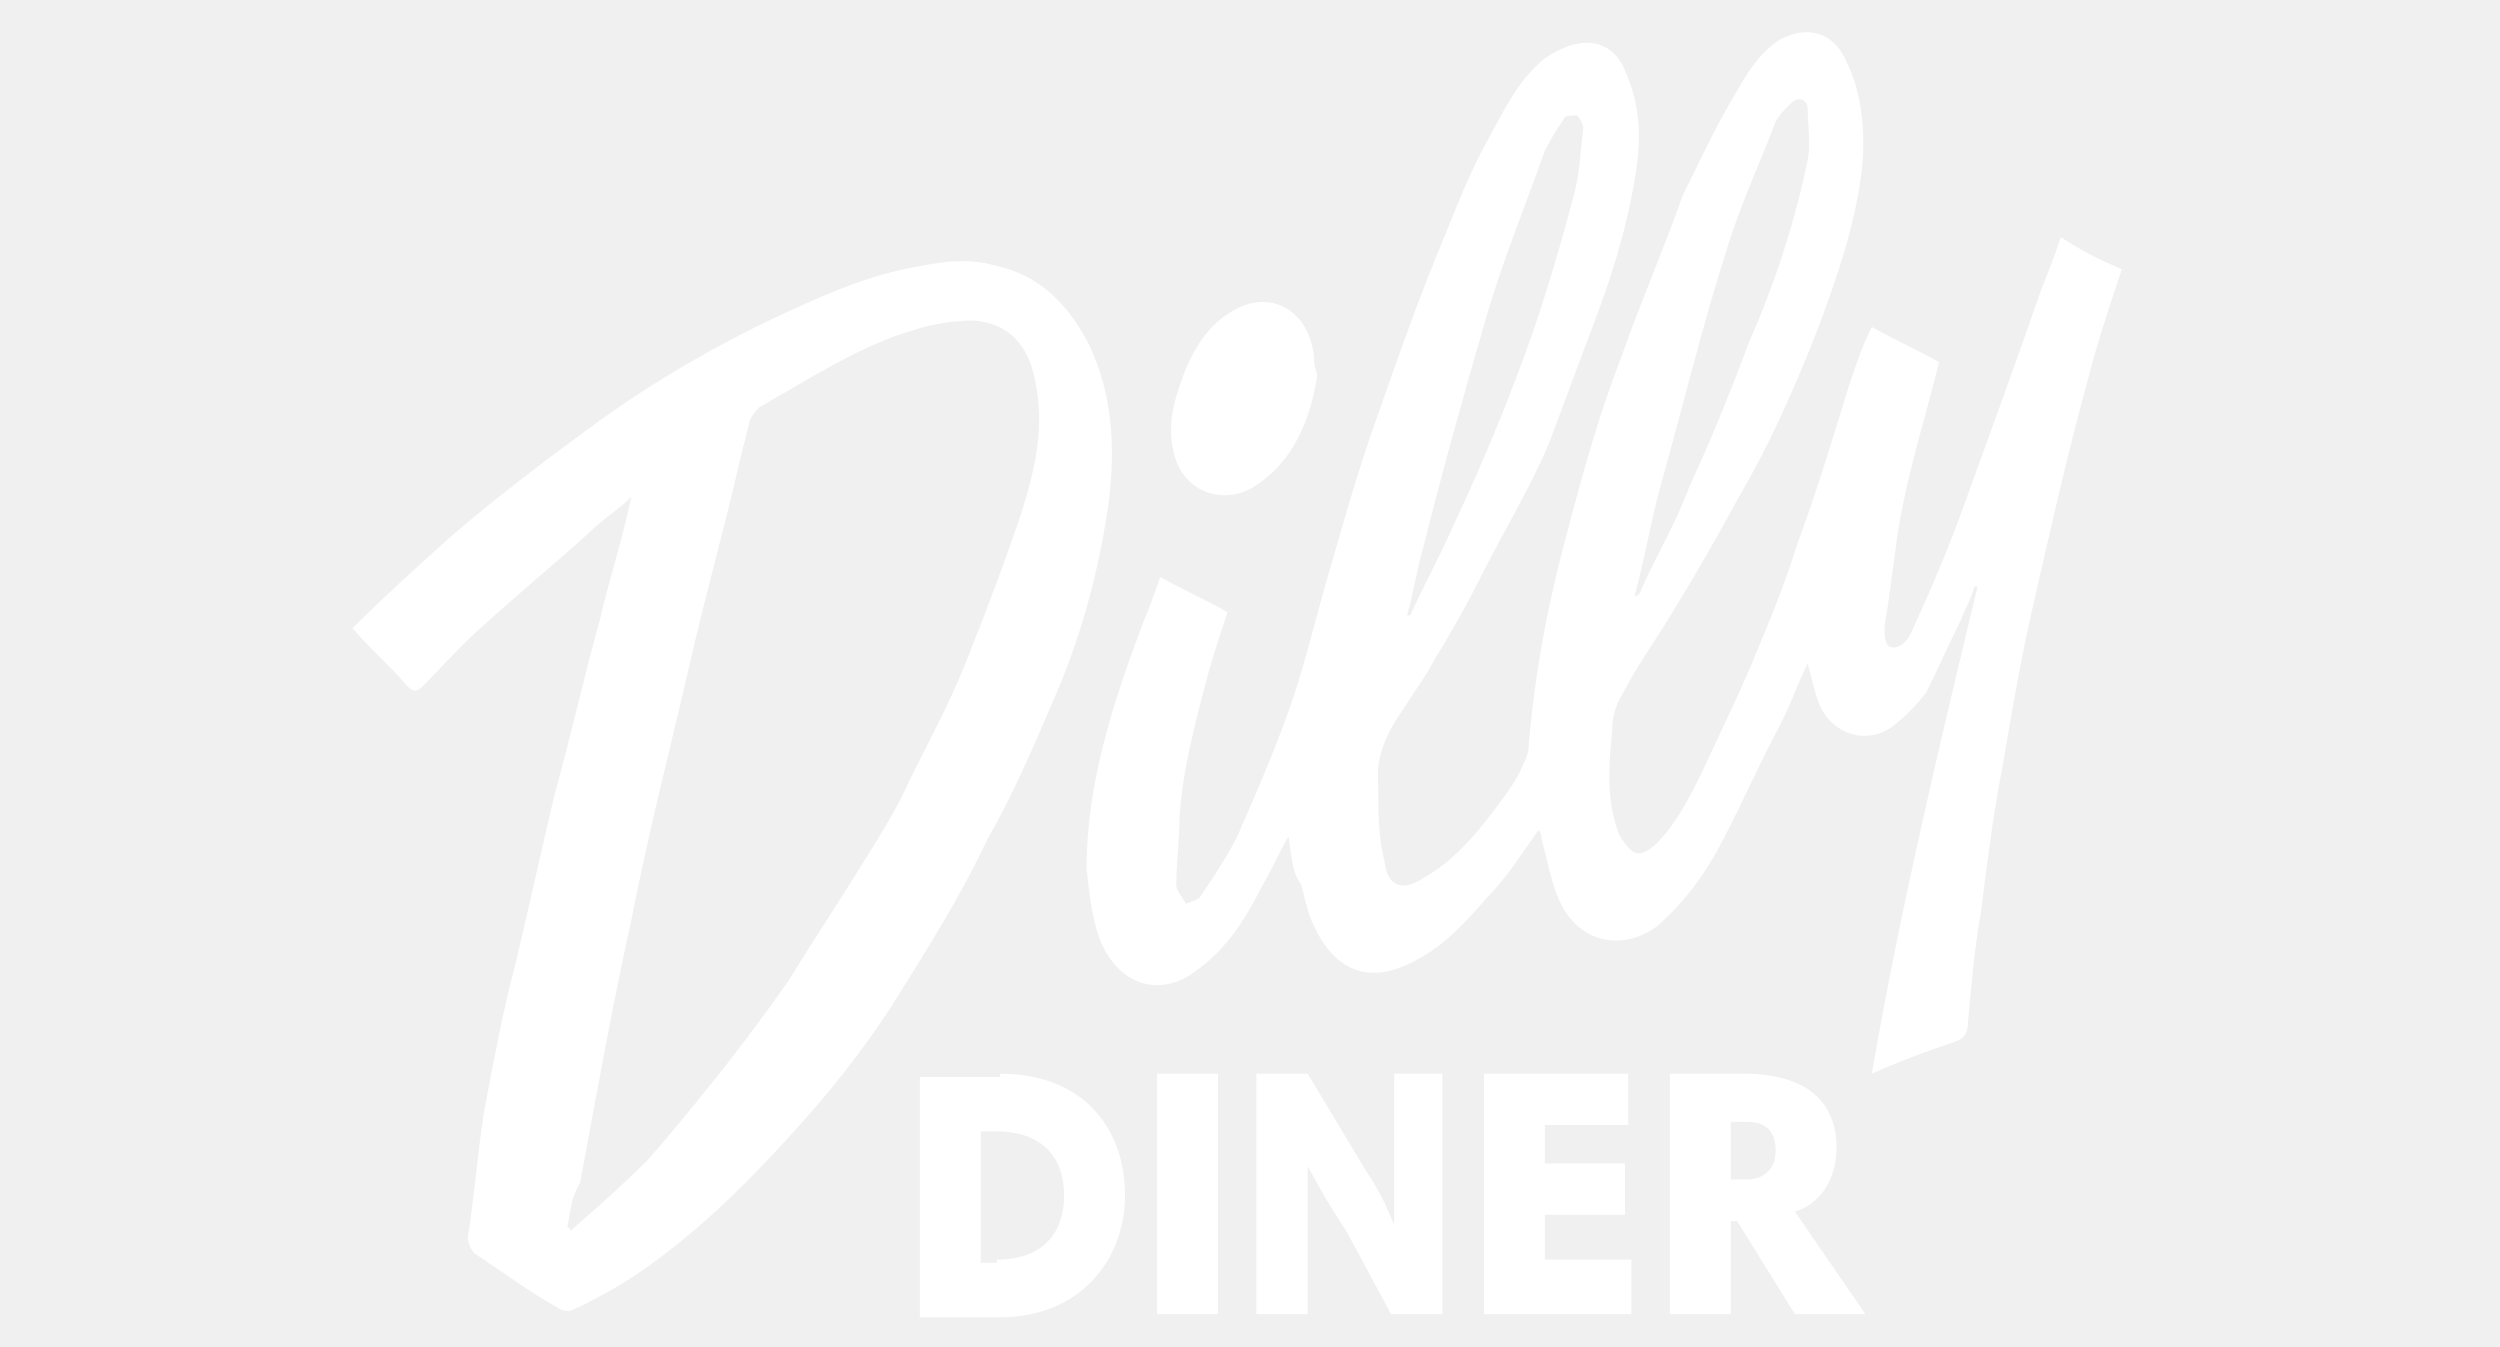
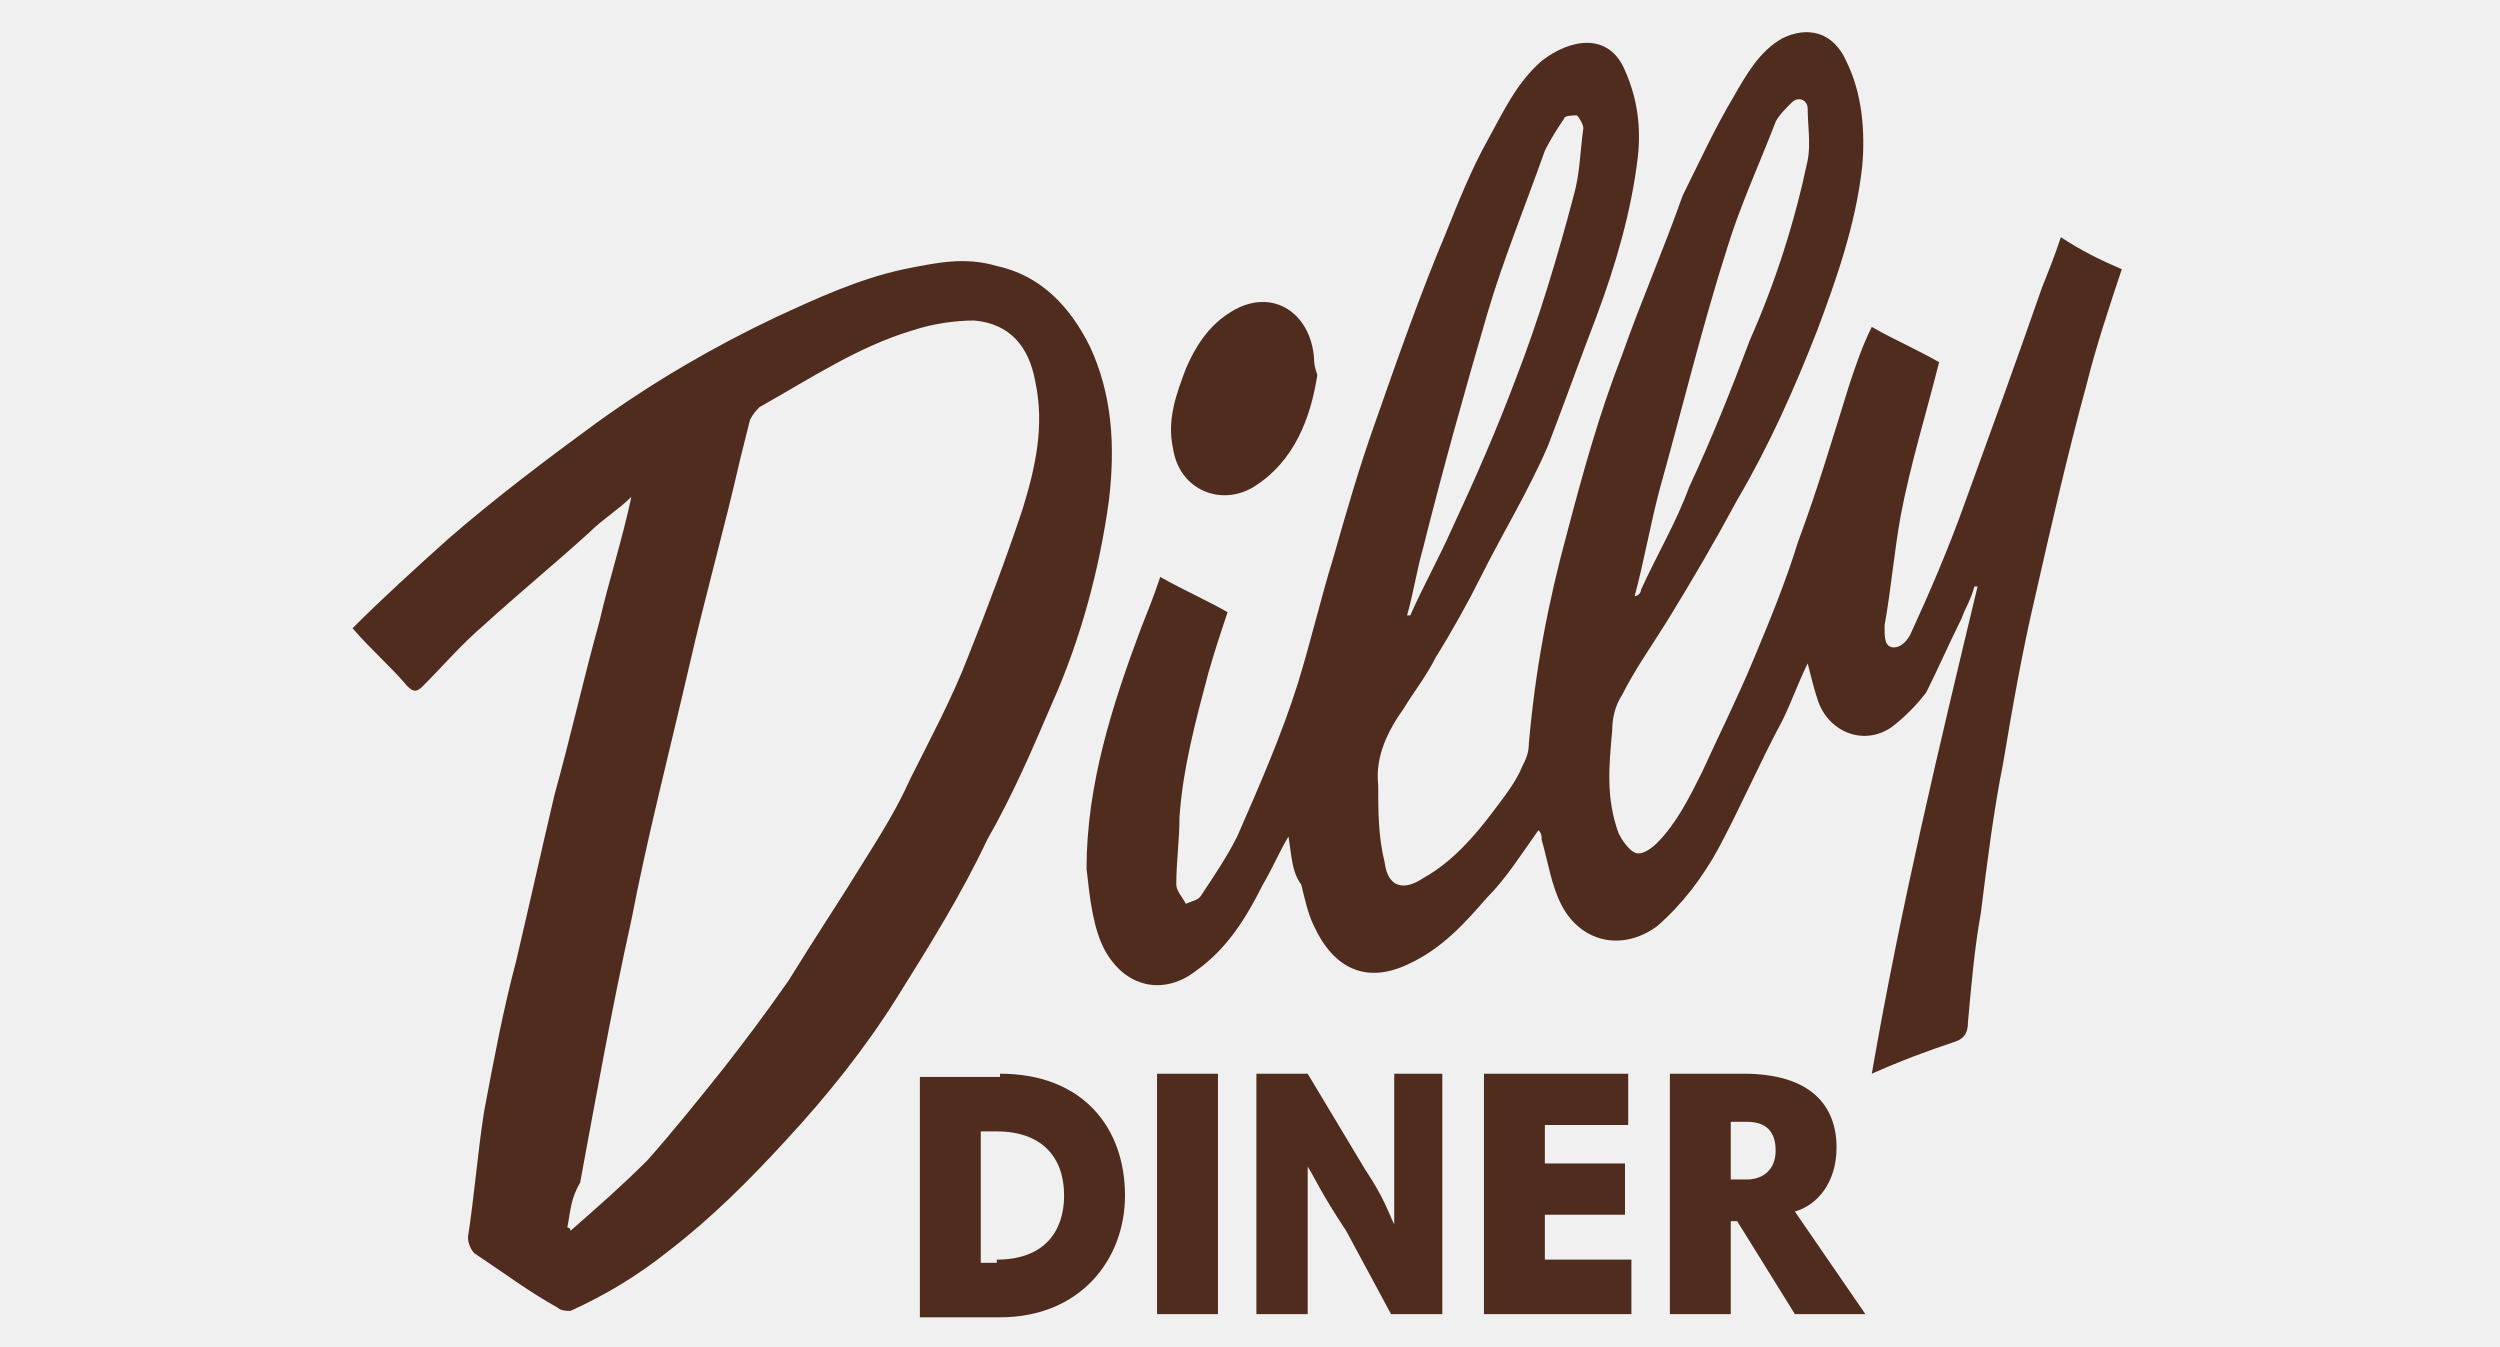
- <svg xmlns="http://www.w3.org/2000/svg" version="1.1" id="Layer_1" x="0px" y="0px" width="78px" height="42px" viewBox="0 0 78 42" style="enable-background:new 0 0 78 42;" xml:space="preserve">
-   <style type="text/css">
- 	.st0{fill:#FFFFFF;}
- </style>
-   <path class="st0" d="M40.2,26.1c-0.3,0.5-0.5,1-0.8,1.5c-0.5,1-1.1,2-2.1,2.7c-0.9,0.7-2.1,0.6-2.8-0.6C34.1,29,34,28,33.9,27.1  c0-2.6,0.8-5.1,1.7-7.5c0.2-0.5,0.4-1,0.6-1.6c0.7,0.4,1.4,0.7,2.1,1.1c-0.2,0.6-0.4,1.2-0.6,1.9c-0.4,1.5-0.8,3-0.9,4.5  c0,0.7-0.1,1.4-0.1,2.1c0,0.2,0.2,0.4,0.3,0.6c0.2-0.1,0.4-0.1,0.5-0.3c0.4-0.6,0.8-1.2,1.1-1.8c0.7-1.6,1.4-3.2,1.9-4.8  c0.4-1.3,0.7-2.6,1.1-3.9c0.4-1.4,0.8-2.8,1.3-4.2c0.7-2,1.4-4,2.2-5.9c0.4-1,0.8-2,1.3-2.9c0.5-0.9,0.9-1.8,1.7-2.5  C49,1.2,50.2,1,50.7,2.2c0.4,0.9,0.5,1.8,0.4,2.7c-0.2,1.7-0.7,3.4-1.3,5c-0.5,1.3-1,2.7-1.5,4c-0.6,1.4-1.4,2.7-2.1,4.1  c-0.4,0.8-0.9,1.7-1.4,2.5c-0.3,0.6-0.7,1.1-1,1.6c-0.5,0.7-0.9,1.5-0.8,2.4c0,0.8,0,1.6,0.2,2.4c0.1,0.8,0.6,0.9,1.2,0.5  c0.9-0.5,1.6-1.3,2.2-2.1c0.3-0.4,0.7-0.9,0.9-1.4c0.1-0.2,0.2-0.4,0.2-0.7c0.2-2.3,0.6-4.4,1.2-6.6c0.5-1.9,1-3.7,1.7-5.5  c0.6-1.7,1.3-3.3,1.9-5C53,5.1,53.5,4,54.1,3c0.4-0.7,0.8-1.4,1.5-1.8c0.8-0.4,1.6-0.2,2,0.7c0.5,1,0.6,2.2,0.5,3.3  c-0.2,1.8-0.8,3.5-1.4,5.1c-0.7,1.8-1.5,3.6-2.5,5.3c-0.7,1.3-1.4,2.5-2.2,3.8c-0.5,0.8-1,1.5-1.4,2.3c-0.2,0.3-0.3,0.7-0.3,1.1  c-0.1,1.1-0.2,2.1,0.2,3.2c0.1,0.2,0.3,0.5,0.5,0.6c0.2,0.1,0.5-0.1,0.7-0.3c0.6-0.6,1-1.4,1.4-2.2c0.5-1.1,1.1-2.3,1.6-3.5  c0.5-1.2,1-2.4,1.4-3.7c0.6-1.6,1.1-3.3,1.6-4.9c0.2-0.6,0.4-1.2,0.7-1.8c0.7,0.4,1.4,0.7,2.1,1.1c-0.4,1.6-0.9,3.2-1.2,4.8  c-0.2,1.1-0.3,2.3-0.5,3.4c0,0,0,0,0,0.1c0,0.3,0,0.6,0.3,0.6c0.2,0,0.4-0.2,0.5-0.4c0.6-1.3,1.2-2.7,1.7-4.1  c0.8-2.2,1.6-4.4,2.4-6.7c0.2-0.5,0.4-1,0.6-1.6c0.6,0.4,1.2,0.7,1.9,1c-0.4,1.2-0.8,2.4-1.1,3.6c-0.6,2.2-1.1,4.4-1.6,6.6  c-0.4,1.7-0.7,3.4-1,5.2c-0.3,1.5-0.5,3.1-0.7,4.7c-0.2,1.1-0.3,2.3-0.4,3.4c0,0.3-0.1,0.5-0.4,0.6c-0.9,0.3-1.7,0.6-2.6,1  c0.9-5.2,2.1-10.2,3.3-15.2c0,0-0.1,0-0.1,0c-0.1,0.4-0.3,0.7-0.4,1c-0.4,0.8-0.7,1.5-1.1,2.3c-0.3,0.4-0.7,0.8-1.1,1.1  c-0.9,0.6-2,0.1-2.3-0.9c-0.1-0.3-0.2-0.7-0.3-1.1c-0.3,0.6-0.5,1.2-0.8,1.8c-0.7,1.3-1.3,2.7-2,4c-0.5,0.9-1.1,1.7-1.9,2.4  c-1.1,0.8-2.4,0.5-3-0.7c-0.3-0.6-0.4-1.3-0.6-2c0-0.1,0-0.2-0.1-0.3c-0.5,0.7-1,1.5-1.6,2.1c-0.7,0.8-1.4,1.6-2.5,2.1  c-1.3,0.6-2.3,0.1-2.9-1.2c-0.2-0.4-0.3-0.9-0.4-1.3C40.3,27.2,40.3,26.7,40.2,26.1z M51,18.6C51,18.6,51.1,18.6,51,18.6  c0.1,0,0.2-0.1,0.2-0.2c0.5-1.1,1.1-2.1,1.5-3.2c0.7-1.5,1.3-3,1.9-4.6C55.4,8.8,56,6.9,56.4,5c0.1-0.5,0-1.1,0-1.6  c0-0.3-0.3-0.4-0.5-0.2c-0.2,0.2-0.4,0.4-0.5,0.6c-0.5,1.3-1.1,2.6-1.5,3.9c-0.8,2.5-1.4,5-2.1,7.5C51.5,16.3,51.3,17.5,51,18.6z   M43.9,19.2c0,0,0.1,0,0.1,0c0.4-0.9,0.9-1.8,1.3-2.7c0.7-1.5,1.4-3.1,2-4.7C48,10,48.6,8,49.1,6.1c0.2-0.7,0.2-1.4,0.3-2.1  c0-0.1-0.1-0.3-0.2-0.4c-0.1,0-0.4,0-0.4,0.1c-0.2,0.3-0.4,0.6-0.6,1c-0.6,1.7-1.3,3.4-1.8,5.1c-0.7,2.4-1.4,4.9-2,7.3  C44.2,17.8,44.1,18.5,43.9,19.2z M19.7,15.5c-0.4,0.4-0.9,0.7-1.3,1.1c-1.1,1-2.2,1.9-3.3,2.9c-0.7,0.6-1.3,1.3-1.9,1.9  c-0.2,0.2-0.3,0.2-0.5,0c-0.5-0.6-1.1-1.1-1.7-1.8c1-1,2-1.9,3-2.8c1.5-1.3,3.1-2.5,4.6-3.6c1.8-1.3,3.7-2.4,5.6-3.3  c1.3-0.6,2.6-1.2,4-1.5c1-0.2,1.9-0.4,2.9-0.1c1.4,0.3,2.3,1.3,2.9,2.5c0.7,1.5,0.8,3.1,0.6,4.8c-0.3,2.2-0.9,4.4-1.8,6.4  c-0.6,1.4-1.2,2.8-2,4.2C30,27.9,29,29.5,28,31.1c-1,1.6-2.2,3.1-3.5,4.5c-1.1,1.2-2.3,2.4-3.6,3.4c-1,0.8-2,1.4-3.1,1.9  c-0.1,0-0.3,0-0.4-0.1c-0.9-0.5-1.7-1.1-2.6-1.7c-0.1-0.1-0.2-0.3-0.2-0.5c0.2-1.3,0.3-2.6,0.5-3.9c0.3-1.6,0.6-3.2,1-4.7  c0.4-1.7,0.8-3.5,1.2-5.2c0.5-1.8,0.9-3.6,1.4-5.4C19,18.1,19.4,16.9,19.7,15.5C19.7,15.6,19.7,15.6,19.7,15.5z M17.7,38.3  c0,0,0.1,0,0.1,0.1c0.8-0.7,1.6-1.4,2.4-2.2c0.8-0.9,1.6-1.9,2.4-2.9c0.7-0.9,1.3-1.7,2-2.7c0.8-1.3,1.6-2.5,2.4-3.8  c0.5-0.8,1-1.6,1.4-2.5c0.6-1.2,1.3-2.5,1.8-3.8c0.6-1.5,1.2-3.1,1.7-4.6c0.4-1.3,0.7-2.6,0.4-4c-0.2-1.1-0.8-1.8-1.9-1.9  c-0.6,0-1.3,0.1-1.9,0.3c-1.7,0.5-3.2,1.5-4.8,2.4c-0.1,0.1-0.2,0.2-0.3,0.4c-0.1,0.4-0.2,0.8-0.3,1.2c-0.5,2.2-1.1,4.3-1.6,6.5  c-0.6,2.6-1.3,5.3-1.8,7.9c-0.6,2.7-1.1,5.5-1.6,8.2C17.8,37.4,17.8,37.8,17.7,38.3z M41,11.2c-0.1-1.5-1.4-2.3-2.7-1.4  c-0.6,0.4-1,1-1.3,1.7c-0.3,0.8-0.6,1.6-0.4,2.5c0.2,1.3,1.5,1.8,2.5,1.2c1.3-0.8,1.8-2.2,2-3.5C41,11.4,41,11.3,41,11.2z   M31.2,33.5c2.6,0,3.9,1.7,3.9,3.8c0,2-1.4,3.8-3.9,3.8h-2.5v-7.5H31.2z M31.1,39.3c1.5,0,2.1-0.9,2.1-2c0-1.2-0.7-2-2.1-2h-0.5v4.1  H31.1z M36.1,33.5h1.9V41h-1.9V33.5z M40.8,36.4c0,0.3,0,1,0,1.3V41h-1.6v-7.5h1.6l1.8,3c0.6,0.9,0.7,1.3,0.9,1.7h0  c0-0.3,0-0.9,0-1.2v-3.5H45V41h-1.6L42,38.4C41.2,37.2,41,36.7,40.8,36.4L40.8,36.4z M50.8,35.1h-2.6v1.2h2.5v1.6h-2.5v1.4h2.7V41  h-4.6v-7.5h4.5L50.8,35.1L50.8,35.1z M58.2,41H56l-1.8-2.9H54V41h-1.9v-7.5h2.3c2.1,0,2.9,1,2.9,2.3c0,1.1-0.6,1.8-1.3,2L58.2,41z   M54.5,35H54v1.8h0.5c0.5,0,0.9-0.3,0.9-0.9C55.4,35.3,55.1,35,54.5,35z" />
+ <svg xmlns="http://www.w3.org/2000/svg" id="Layer_1" version="1.1" viewBox="0 0 78 42">
+   <defs>
+     <style>
+       .st0 {
+         fill: #4f2c1d;
+       }
+     </style>
+   </defs>
+   <path class="st0" d="M40.2,26.1c-.3.5-.5,1-.8,1.5-.5,1-1.1,2-2.1,2.7-.9.7-2.1.6-2.8-.6-.4-.7-.5-1.7-.6-2.6,0-2.6.8-5.1,1.7-7.5.2-.5.4-1,.6-1.6.7.4,1.4.7,2.1,1.1-.2.6-.4,1.2-.6,1.9-.4,1.5-.8,3-.9,4.5,0,.7-.1,1.4-.1,2.1,0,.2.2.4.3.6.2-.1.4-.1.5-.3.4-.6.8-1.2,1.1-1.8.7-1.6,1.4-3.2,1.9-4.8.4-1.3.7-2.6,1.1-3.9.4-1.4.8-2.8,1.3-4.2.7-2,1.4-4,2.2-5.9.4-1,.8-2,1.3-2.9s.9-1.8,1.7-2.5c.9-.7,2.1-.9,2.6.3.4.9.5,1.8.4,2.7-.2,1.7-.7,3.4-1.3,5-.5,1.3-1,2.7-1.5,4-.6,1.4-1.4,2.7-2.1,4.1-.4.8-.9,1.7-1.4,2.5-.3.6-.7,1.1-1,1.6-.5.7-.9,1.5-.8,2.4,0,.8,0,1.6.2,2.4.1.8.6.9,1.2.5.9-.5,1.6-1.3,2.2-2.1.3-.4.7-.9.9-1.4.1-.2.2-.4.2-.7.2-2.3.6-4.4,1.2-6.6.5-1.9,1-3.7,1.7-5.5.6-1.7,1.3-3.3,1.9-5,.5-1,1-2.1,1.6-3.1.4-.7.8-1.4,1.5-1.8.8-.4,1.6-.2,2,.7.5,1,.6,2.2.5,3.3-.2,1.8-.8,3.5-1.4,5.1-.7,1.8-1.5,3.6-2.5,5.3-.7,1.3-1.4,2.5-2.2,3.8-.5.8-1,1.5-1.4,2.3-.2.3-.3.7-.3,1.1-.1,1.1-.2,2.1.2,3.2.1.2.3.5.5.6s.5-.1.7-.3c.6-.6,1-1.4,1.4-2.2.5-1.1,1.1-2.3,1.6-3.5s1-2.4,1.4-3.7c.6-1.6,1.1-3.3,1.6-4.9.2-.6.4-1.2.7-1.8.7.4,1.4.7,2.1,1.1-.4,1.6-.9,3.2-1.2,4.8-.2,1.1-.3,2.3-.5,3.4v.1c0,.3,0,.6.3.6.2,0,.4-.2.5-.4.6-1.3,1.2-2.7,1.7-4.1.8-2.2,1.6-4.4,2.4-6.7.2-.5.4-1,.6-1.6.6.4,1.2.7,1.9,1-.4,1.2-.8,2.4-1.1,3.6-.6,2.2-1.1,4.4-1.6,6.6-.4,1.7-.7,3.4-1,5.2-.3,1.5-.5,3.1-.7,4.7-.2,1.1-.3,2.3-.4,3.4,0,.3-.1.5-.4.6-.9.3-1.7.6-2.6,1,.9-5.2,2.1-10.2,3.3-15.2h-.1c-.1.4-.3.7-.4,1-.4.8-.7,1.5-1.1,2.3-.3.4-.7.8-1.1,1.1-.9.6-2,.1-2.3-.9-.1-.3-.2-.7-.3-1.1-.3.6-.5,1.2-.8,1.8-.7,1.3-1.3,2.7-2,4-.5.9-1.1,1.7-1.9,2.4-1.1.8-2.4.5-3-.7-.3-.6-.4-1.3-.6-2,0-.1,0-.2-.1-.3-.5.7-1,1.5-1.6,2.1-.7.8-1.4,1.6-2.5,2.1-1.3.6-2.3.1-2.9-1.2-.2-.4-.3-.9-.4-1.3-.3-.4-.3-.9-.4-1.5ZM51,18.6s.1,0,0,0c.1,0,.2-.1.2-.2.5-1.1,1.1-2.1,1.5-3.2.7-1.5,1.3-3,1.9-4.6.8-1.8,1.4-3.7,1.8-5.6.1-.5,0-1.1,0-1.6,0-.3-.3-.4-.5-.2s-.4.4-.5.6c-.5,1.3-1.1,2.6-1.5,3.9-.8,2.5-1.4,5-2.1,7.5-.3,1.1-.5,2.3-.8,3.4ZM43.9,19.2h.1c.4-.9.9-1.8,1.3-2.7.7-1.5,1.4-3.1,2-4.7.7-1.8,1.3-3.8,1.8-5.7.2-.7.2-1.4.3-2.1,0-.1-.1-.3-.2-.4-.1,0-.4,0-.4.1-.2.3-.4.6-.6,1-.6,1.7-1.3,3.4-1.8,5.1-.7,2.4-1.4,4.9-2,7.3-.2.7-.3,1.4-.5,2.1ZM19.7,15.5c-.4.4-.9.7-1.3,1.1-1.1,1-2.2,1.9-3.3,2.9-.7.6-1.3,1.3-1.9,1.9-.2.2-.3.2-.5,0-.5-.6-1.1-1.1-1.7-1.8,1-1,2-1.9,3-2.8,1.5-1.3,3.1-2.5,4.6-3.6,1.8-1.3,3.7-2.4,5.6-3.3,1.3-.6,2.6-1.2,4-1.5,1-.2,1.9-.4,2.9-.1,1.4.3,2.3,1.3,2.9,2.5.7,1.5.8,3.1.6,4.8-.3,2.2-.9,4.4-1.8,6.4-.6,1.4-1.2,2.8-2,4.2-.8,1.7-1.8,3.3-2.8,4.9s-2.2,3.1-3.5,4.5c-1.1,1.2-2.3,2.4-3.6,3.4-1,.8-2,1.4-3.1,1.9-.1,0-.3,0-.4-.1-.9-.5-1.7-1.1-2.6-1.7-.1-.1-.2-.3-.2-.5.2-1.3.3-2.6.5-3.9.3-1.6.6-3.2,1-4.7.4-1.7.8-3.5,1.2-5.2.5-1.8.9-3.6,1.4-5.4.3-1.3.7-2.5,1-3.9q0,.1,0,0ZM17.7,38.3s.1,0,.1.1c.8-.7,1.6-1.4,2.4-2.2.8-.9,1.6-1.9,2.4-2.9.7-.9,1.3-1.7,2-2.7.8-1.3,1.6-2.5,2.4-3.8.5-.8,1-1.6,1.4-2.5.6-1.2,1.3-2.5,1.8-3.8.6-1.5,1.2-3.1,1.7-4.6.4-1.3.7-2.6.4-4-.2-1.1-.8-1.8-1.9-1.9-.6,0-1.3.1-1.9.3-1.7.5-3.2,1.5-4.8,2.4-.1.1-.2.2-.3.4-.1.4-.2.8-.3,1.2-.5,2.2-1.1,4.3-1.6,6.5-.6,2.6-1.3,5.3-1.8,7.9-.6,2.7-1.1,5.5-1.6,8.2-.3.5-.3.9-.4,1.4ZM41,11.2c-.1-1.5-1.4-2.3-2.7-1.4-.6.4-1,1-1.3,1.7-.3.8-.6,1.6-.4,2.5.2,1.3,1.5,1.8,2.5,1.2,1.3-.8,1.8-2.2,2-3.5-.1-.3-.1-.4-.1-.5ZM31.2,33.5c2.6,0,3.9,1.7,3.9,3.8,0,2-1.4,3.8-3.9,3.8h-2.5v-7.5h2.5v-.1ZM31.1,39.3c1.5,0,2.1-.9,2.1-2,0-1.2-.7-2-2.1-2h-.5v4.1h.5v-.1ZM36.1,33.5h1.9v7.5h-1.9v-7.5ZM40.8,36.4v4.6h-1.6v-7.5h1.6l1.8,3c.6.9.7,1.3.9,1.7h0v-4.7h1.5v7.5h-1.6l-1.4-2.6c-.8-1.2-1-1.7-1.2-2h0ZM50.8,35.1h-2.6v1.2h2.5v1.6h-2.5v1.4h2.7v1.7h-4.6v-7.5h4.5v1.6h0ZM58.2,41h-2.2l-1.8-2.9h-.2v2.9h-1.9v-7.5h2.3c2.1,0,2.9,1,2.9,2.3,0,1.1-.6,1.8-1.3,2l2.2,3.2ZM54.5,35h-.5v1.8h.5c.5,0,.9-.3.9-.9s-.3-.9-.9-.9Z" />
</svg>
